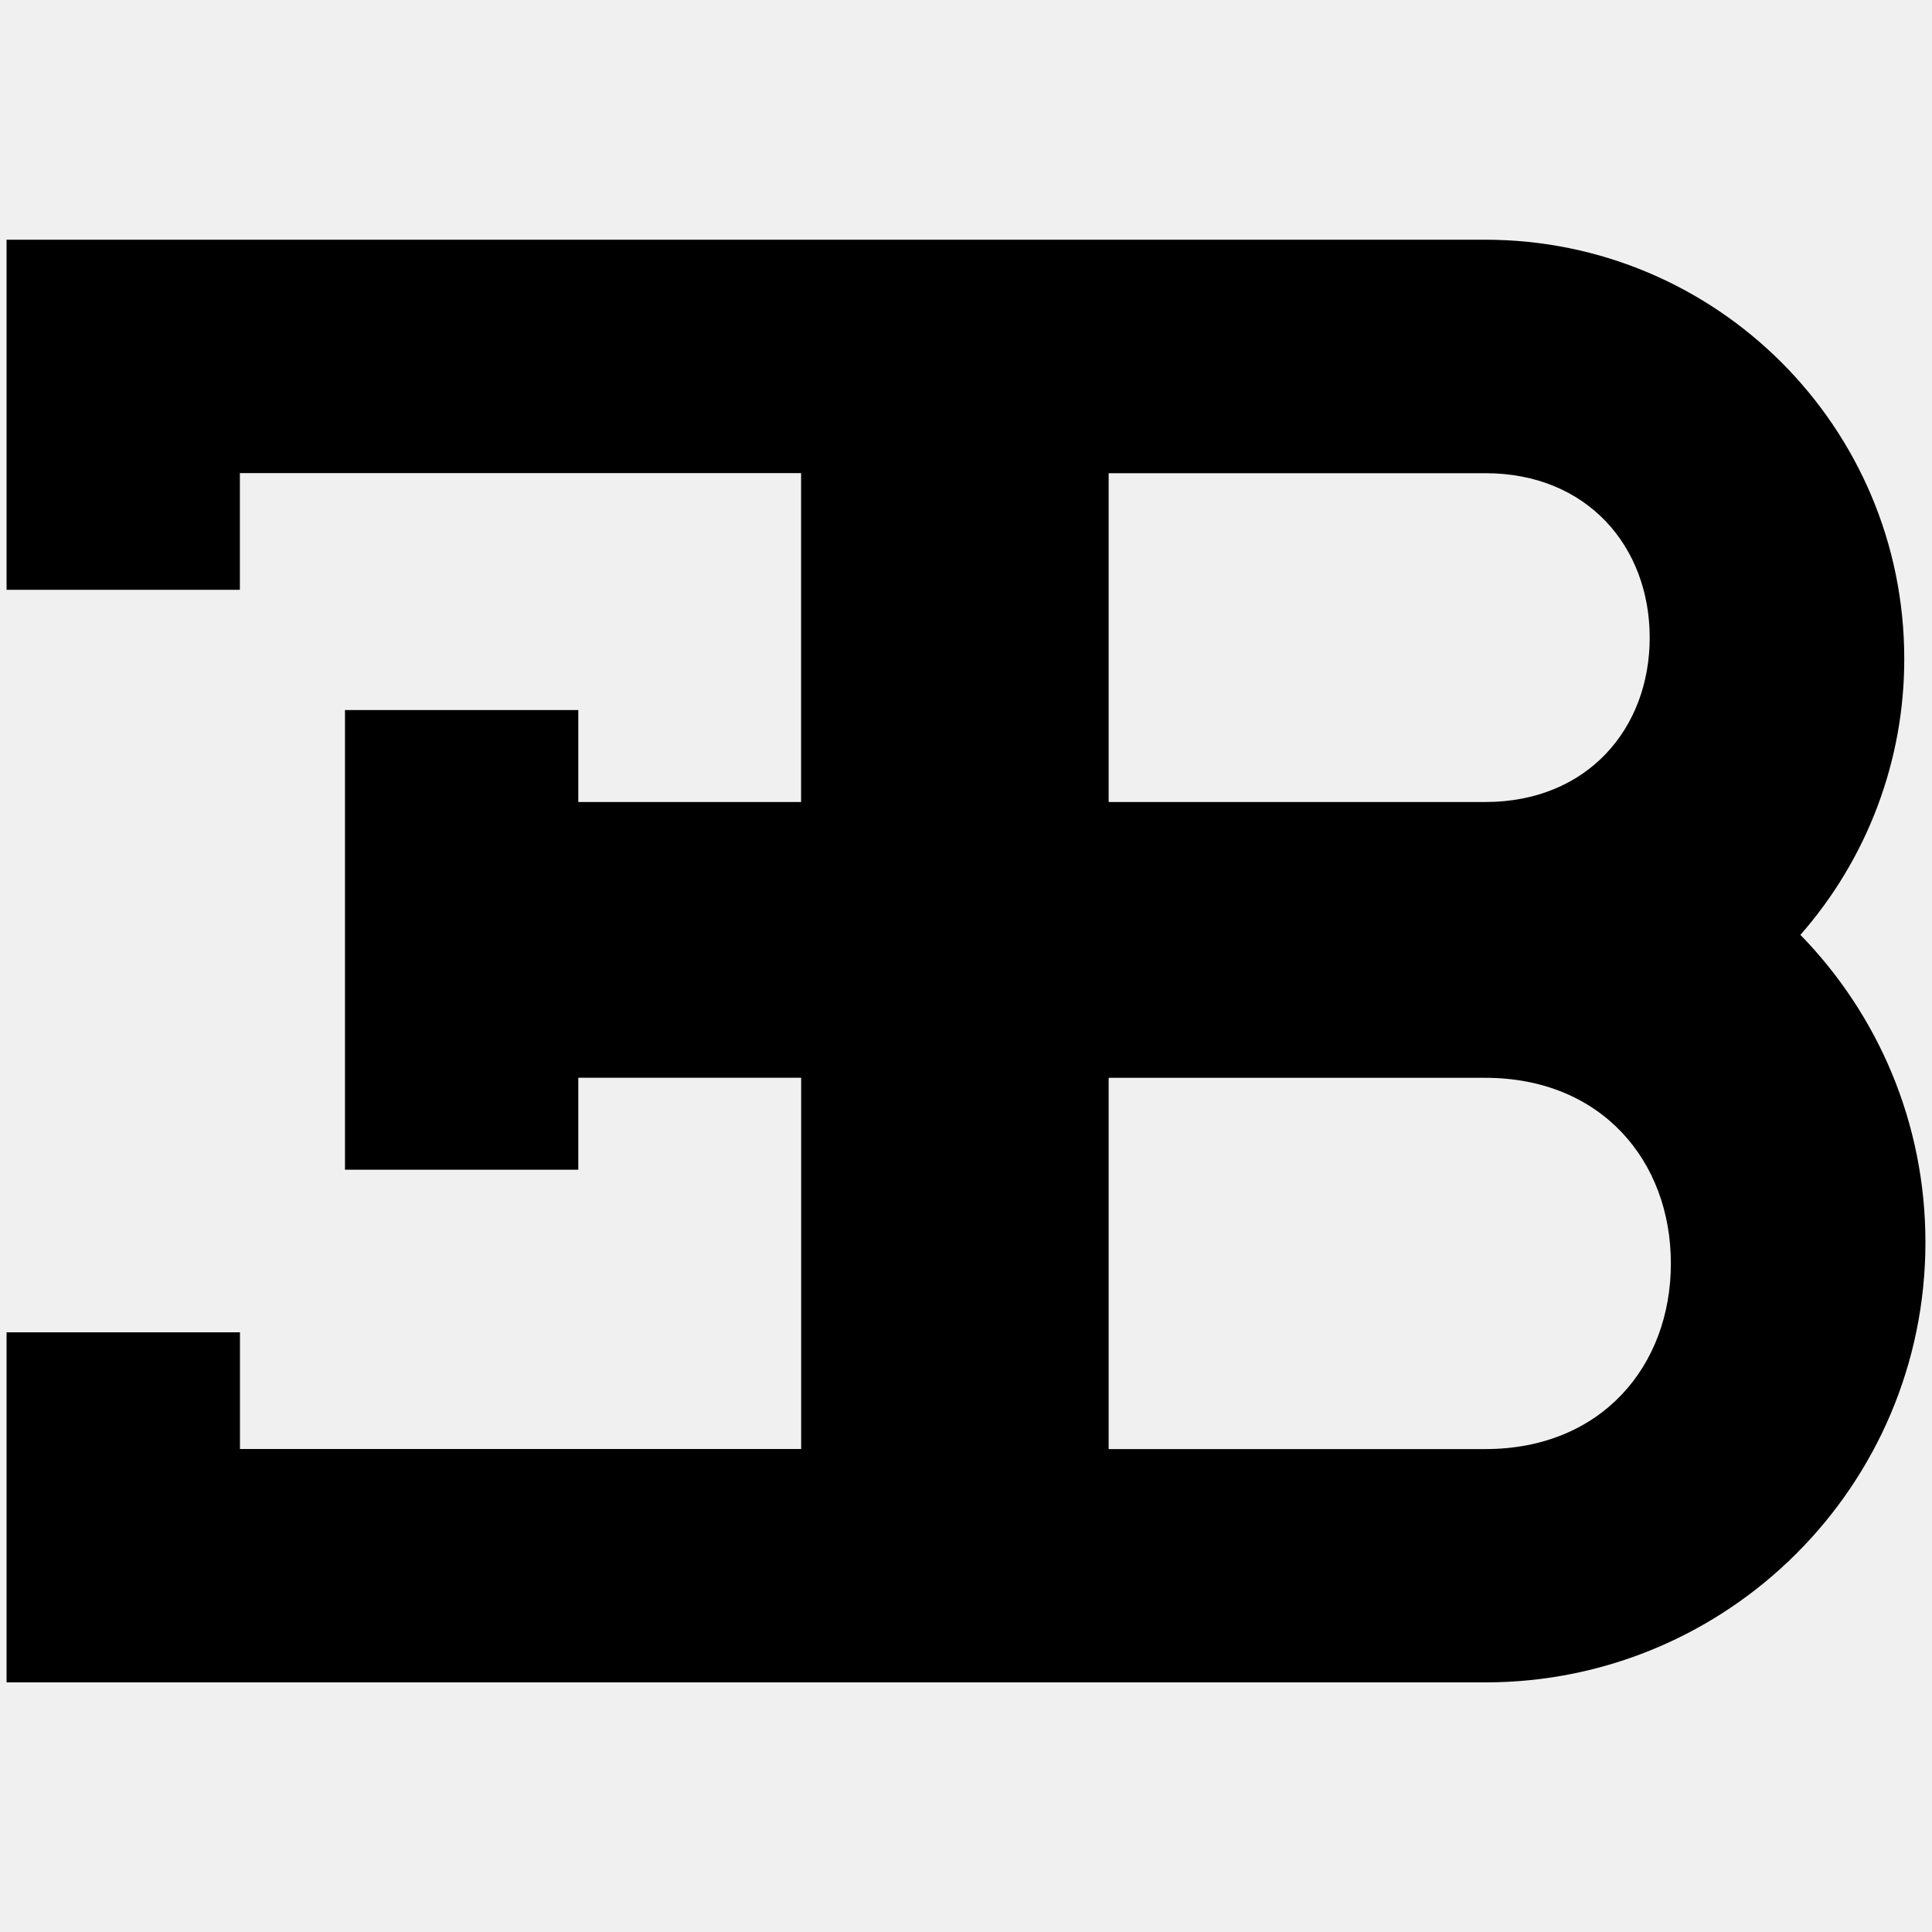
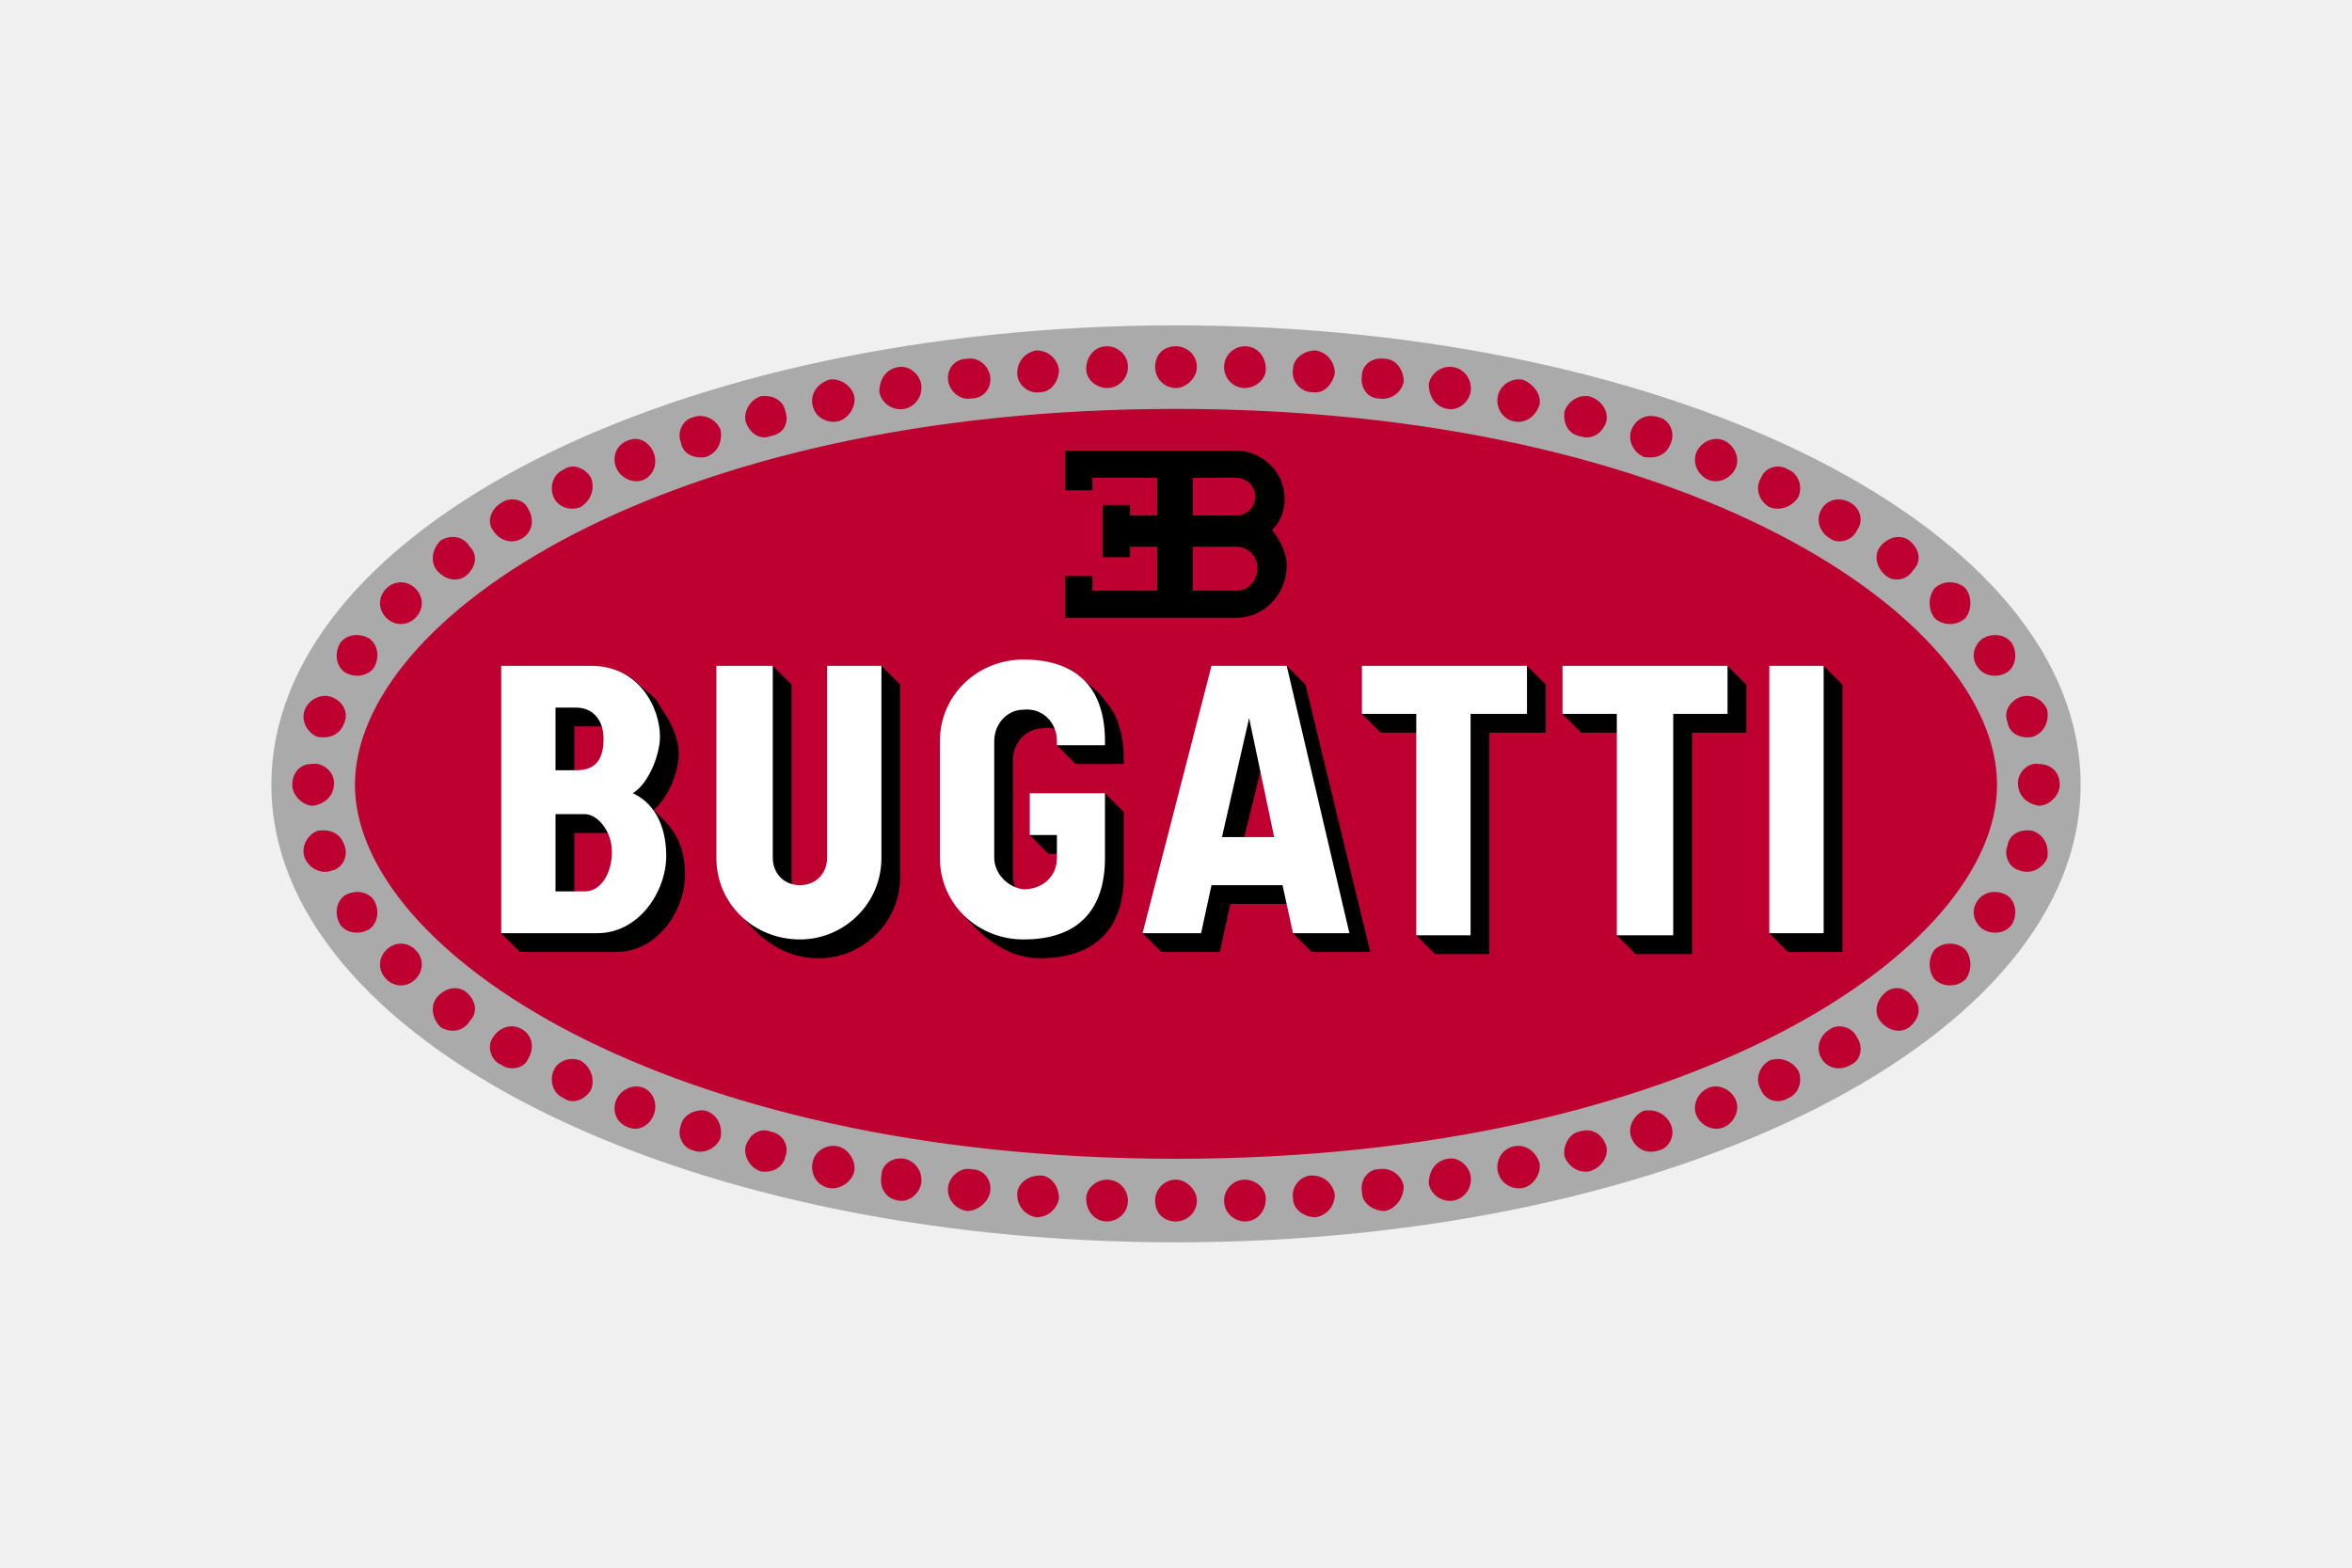
- <svg xmlns="http://www.w3.org/2000/svg" version="1.1" id="Layer_1" x="0px" y="0px" viewBox="0 0 2500 2500" style="enable-background:new 0 0 2500 2500;" xml:space="preserve" width="20px" height="20px">
-   <g>
-     <path d="M1921.9,1875.1c150.3,0,240.2-107.5,240.2-240.2c0-132.7-89.9-240.2-240.2-240.2h-487.3v480.4H1921.9z M1921.9,1037.8   c132.3,0,212.8-95.2,212.8-212.7c0-117.5-80.5-212.8-212.8-212.8h-487.3v425.5H1921.9z M748.3,1394.6v119H446.4V918.8h301.9v119   h288.3V612.2H310.4v151H8.5l0-151v-302h1913.4c299.4,0,542.2,242.7,542.2,542.2c0.2,131.5-47.6,258.5-134.4,357.3   c100.1,102.6,161.8,243,161.8,397.7c0,314.6-255,569.6-569.6,569.6H8.5l0-302v-151h302v151h726.2v-480.4L748.3,1394.6L748.3,1394.6   z" />
-   </g>
+ <svg xmlns="http://www.w3.org/2000/svg" height="800" width="1200" version="1.0" viewBox="-45.239 -38.221 392.07 229.329">
+   <path d="M150.796 151.145c-83.93 0-149.055-34.13-149.055-74.527 0-40.747 65.124-74.876 149.055-74.876 83.583 0 149.056 34.13 149.056 74.876 0 40.398-65.473 74.527-149.056 74.527z" fill="#be0030" />
+   <path d="M0 76.617C0 34.13 67.214 0 150.796 0s150.796 34.13 150.796 76.617c0 42.14-67.214 76.269-150.796 76.269S0 118.756 0 76.617zM150.796 13.93c-85.324 0-136.867 34.826-136.867 62.687 0 27.513 51.543 62.339 136.867 62.339 85.323 0 136.866-34.826 136.866-62.339 0-27.86-51.542-62.687-136.866-62.687zm-8.01-6.965c0-2.09-1.741-3.482-3.483-3.482-2.09 0-3.482 1.74-3.482 3.83 0 1.742 1.741 3.135 3.482 3.135 2.09 0 3.483-1.742 3.483-3.483zm-11.493.348c-.348-1.74-1.74-3.134-3.83-3.134-1.742.348-3.135 1.741-3.135 3.831 0 1.741 1.741 3.483 3.83 3.134 1.742 0 3.135-1.741 3.135-3.83zm-11.492 1.045c-.349-1.741-2.09-3.134-3.831-2.786-2.09 0-3.483 1.741-3.134 3.831.348 1.741 2.09 3.134 3.83 2.786 2.09 0 3.483-1.741 3.135-3.83zm-11.493 1.393c-.348-1.741-2.09-3.134-3.83-2.786-2.09.348-3.135 2.09-3.135 4.18.348 1.74 2.09 3.134 4.18 2.785 1.74-.348 3.134-2.09 2.785-4.179zm-11.144 2.09c-.348-1.741-2.438-3.135-4.18-2.786-2.089.696-3.134 2.438-2.785 4.179.348 2.09 2.437 3.134 4.179 2.786 1.741-.348 3.134-2.438 2.786-4.18zM85.67 14.279c-.348-1.742-2.09-2.786-4.179-2.438-1.741.696-2.786 2.438-2.438 4.179.697 2.09 2.438 3.134 4.18 2.438 2.089-.349 3.134-2.09 2.437-4.18zm-10.796 3.134c-.696-1.741-2.786-2.786-4.527-2.09-1.741.349-2.786 2.438-2.09 4.18.349 2.09 2.438 2.786 4.18 2.437 2.09-.696 2.786-2.786 2.437-4.527zm-11.144 3.83c-.697-1.74-2.438-2.785-4.18-2.089-2.089.697-2.785 2.786-2.089 4.528.697 1.741 2.786 2.786 4.528 2.09 1.74-.697 2.437-2.787 1.74-4.528zm-10.448 4.18c-1.045-1.741-3.134-2.438-4.527-1.393-1.741.697-2.438 2.786-1.741 4.527.696 1.742 2.786 2.438 4.527 1.742 1.741-1.045 2.438-3.135 1.741-4.876zm-10.448 5.224c-.696-1.741-3.134-2.09-4.527-1.045-1.741 1.045-2.438 3.134-1.393 4.527 1.045 1.742 3.134 2.438 4.876 1.393 1.74-1.044 2.09-3.134 1.044-4.875zm-9.751 6.269c-1.045-1.742-3.134-2.09-4.876-1.045-1.393 1.393-1.74 3.482-.696 4.875 1.393 1.742 3.483 2.09 4.876 1.045 1.74-1.393 2.09-3.482.696-4.875zm-9.055 6.965c-1.393-1.393-3.482-1.393-4.875 0-1.393 1.393-1.393 3.482 0 4.875 1.393 1.393 3.482 1.393 4.875 0 1.393-1.393 1.393-3.482 0-4.875zm-7.661 8.358c-1.742-1.045-3.831-.697-4.876.697-1.045 1.74-.697 3.83.697 4.875 1.74 1.045 3.83.697 4.875-.696 1.045-1.742.697-3.831-.696-4.876zm-6.27 9.751c-1.74-.696-3.83.349-4.526 2.09-.697 1.741.348 3.83 2.09 4.527 2.089.348 3.83-.348 4.527-2.438.696-1.741-.349-3.482-2.09-4.179zm144.18 83.93c0-1.74-1.74-3.482-3.482-3.482-2.09 0-3.483 1.742-3.483 3.483 0 2.09 1.393 3.482 3.483 3.482 1.741 0 3.483-1.393 3.483-3.482zm-11.492 0c0-1.74-1.393-3.482-3.483-3.482-1.74 0-3.482 1.393-3.482 3.135 0 2.09 1.393 3.83 3.482 3.83 1.742 0 3.483-1.393 3.483-3.482zm-11.493-.347c0-2.09-1.393-3.831-3.134-3.831-2.09 0-3.83 1.393-3.83 3.134 0 2.09 1.392 3.483 3.134 3.831 2.09 0 3.482-1.393 3.83-3.134zm-11.492-1.045c.348-2.09-1.045-3.831-3.134-3.831-1.742-.348-3.483 1.045-3.831 2.786-.348 2.09 1.045 3.831 3.134 4.18 1.741 0 3.483-1.394 3.83-3.135zm-11.493-1.393c.349-2.09-1.044-3.831-2.786-4.18-2.09-.348-3.83 1.045-3.83 2.787-.349 2.09.696 3.83 2.785 4.179 1.742.348 3.483-1.045 3.831-2.786zm-11.144-2.09c.348-1.741-1.045-3.83-2.786-4.179-1.741-.348-3.83.697-4.18 2.786-.347 1.741.697 3.831 2.787 4.18 1.741.348 3.83-1.045 4.179-2.787zm-11.493-2.438c.697-1.74-.348-3.83-2.437-4.179-1.742-.696-3.483.348-4.18 2.438-.348 1.741.697 3.483 2.438 4.18 2.09.347 3.831-.697 4.18-2.439zm-10.796-3.134c.349-1.741-.348-3.83-2.438-4.527-1.74-.349-3.83.696-4.179 2.437-.696 1.742.349 3.831 2.09 4.18 1.741.696 3.83-.349 4.527-2.09zm-11.144-3.83c.697-1.742 0-3.832-1.741-4.528-1.742-.697-3.831.348-4.528 2.09-.696 1.74 0 3.83 2.09 4.527 1.741.696 3.483-.349 4.179-2.09zm-10.448-4.18c.697-1.741 0-3.83-1.74-4.876-1.742-.696-3.832 0-4.528 1.742-.697 1.741 0 3.83 1.74 4.527 1.394 1.045 3.484.348 4.528-1.393zm-10.448-5.224c1.045-1.741.697-3.83-1.044-4.875-1.742-1.045-3.831-.349-4.876 1.393-1.045 1.393-.348 3.83 1.393 4.527 1.393 1.045 3.83.696 4.527-1.045zm-9.75-6.268c1.392-1.393 1.044-3.483-.697-4.876-1.393-1.045-3.483-.697-4.876 1.045-1.045 1.393-.696 3.482.697 4.875 1.741 1.045 3.83.697 4.875-1.044zm-9.055-6.966c1.393-1.393 1.393-3.482 0-4.875-1.393-1.393-3.483-1.393-4.876 0-1.393 1.393-1.393 3.482 0 4.875 1.393 1.393 3.483 1.393 4.876 0zm-7.662-8.358c1.393-1.045 1.741-3.134.696-4.876-1.045-1.393-3.134-1.74-4.875-.696-1.393 1.045-1.742 3.134-.697 4.876 1.045 1.393 3.134 1.74 4.876.696zm-6.269-9.751c1.741-.348 2.786-2.438 2.09-4.18-.697-2.089-2.438-2.785-4.528-2.437-1.741.696-2.786 2.786-2.09 4.527.697 1.742 2.787 2.786 4.528 2.09zM6.965 80.1c2.09-.349 3.482-1.742 3.482-3.831 0-1.741-1.741-3.483-3.83-3.135-1.742 0-3.135 1.393-3.135 3.483 0 1.741 1.741 3.483 3.483 3.483zm287.662-6.965c-1.741-.349-3.482 1.393-3.482 3.134 0 2.09 1.393 3.482 3.482 3.83 1.742 0 3.483-1.74 3.483-3.482 0-2.09-1.393-3.482-3.483-3.482zm-1.044 11.144c-1.742-.348-3.831.348-4.18 2.438-.696 1.741.349 3.83 2.09 4.179 1.741.696 3.83-.348 4.527-2.09.349-1.741-.348-3.83-2.437-4.527zm-4.18 10.796c-1.74-1.045-3.83-.697-4.875.696-1.393 1.742-.697 3.831.696 4.876 1.742 1.045 3.831.697 4.876-.696 1.045-1.742.696-3.831-.697-4.876zm-6.965 9.055c-1.393-1.393-3.83-1.393-5.224 0-1.045 1.393-1.045 3.482 0 4.875 1.393 1.393 3.831 1.393 5.224 0 1.045-1.393 1.045-3.482 0-4.875zm-8.706 8.01c-1.045-1.742-3.135-2.09-4.528-1.045-1.741 1.393-2.09 3.483-1.044 4.876 1.393 1.74 3.482 2.09 4.875 1.044 1.741-1.393 2.09-3.482.697-4.875zm-9.403 6.617c-.697-1.742-3.135-2.438-4.528-1.393-1.74 1.044-2.437 3.134-1.393 4.875 1.045 1.741 3.135 2.09 4.876 1.045 1.741-.697 2.09-3.134 1.045-4.527zm-9.752 5.572c-1.044-1.742-3.134-2.438-4.875-1.742-1.742 1.045-2.438 3.135-1.393 4.876.696 1.741 2.786 2.438 4.527 1.393 1.741-.696 2.438-2.786 1.741-4.527zm-10.447 4.875c-.697-1.741-2.786-2.786-4.528-2.09-1.741.697-2.786 2.787-2.09 4.528.697 1.741 2.787 2.786 4.528 2.09 1.741-.697 2.786-2.786 2.09-4.528zm-10.796 4.18c-.697-1.742-2.438-2.787-4.528-2.438-1.741.696-2.786 2.786-2.09 4.527.697 1.741 2.439 2.786 4.528 2.09 1.741-.349 2.786-2.438 2.09-4.18zm-10.797 3.482c-.696-2.09-2.437-3.134-4.527-2.438-1.741.348-2.786 2.438-2.438 4.18.697 1.74 2.438 2.785 4.18 2.437 2.089-.696 3.134-2.438 2.785-4.179zm-11.144 2.786c-.696-2.09-2.438-3.134-4.179-2.786-2.09.348-3.134 2.438-2.786 4.18.348 1.74 2.09 3.134 4.18 2.785 1.74-.348 3.133-2.438 2.785-4.179zm-11.492 2.09c-.349-1.742-2.09-3.135-3.831-2.786-2.09.348-3.135 2.09-3.135 4.179.349 1.741 2.09 3.134 4.18 2.786 1.74-.348 3.134-2.09 2.786-4.18zm-11.145 1.741c-.348-1.741-2.09-3.134-4.179-2.786-1.741 0-3.134 1.741-2.786 3.83 0 1.742 1.741 3.135 3.831 3.135 1.741-.348 3.134-2.09 3.134-4.179zm-11.492 1.393c-.348-1.741-1.742-3.134-3.831-3.134-1.741 0-3.483 1.741-3.134 3.83 0 1.742 1.74 3.135 3.83 3.135 1.742-.348 3.135-1.741 3.135-3.83zm-11.493.697c0-1.742-1.741-3.135-3.482-3.135-2.09 0-3.483 1.742-3.483 3.483 0 2.09 1.741 3.483 3.483 3.483 2.09 0 3.482-1.742 3.482-3.831zM147.313 6.966c0 1.741 1.393 3.482 3.483 3.482 1.741 0 3.483-1.74 3.483-3.482 0-2.09-1.742-3.483-3.483-3.483-2.09 0-3.483 1.393-3.483 3.483zm11.493 0c0 1.741 1.393 3.482 3.483 3.482 1.74 0 3.482-1.393 3.482-3.134 0-2.09-1.393-3.83-3.482-3.83-1.742 0-3.483 1.392-3.483 3.482zm11.493.348c-.349 2.09 1.393 3.831 3.134 3.831 2.09.348 3.482-1.393 3.83-3.134 0-2.09-1.392-3.483-3.134-3.831-2.09 0-3.83 1.393-3.83 3.134zM181.79 8.36c-.348 2.09 1.045 3.83 2.786 3.83 2.09.349 3.83-1.044 4.18-2.785 0-2.09-1.394-3.831-3.135-3.831-2.09-.348-3.831 1.045-3.831 2.786zm11.144 1.393c0 2.09 1.045 3.83 3.135 4.179 1.741.348 3.482-1.045 3.83-2.786.349-2.09-1.044-3.83-2.785-4.18-2.09-.347-3.831 1.046-4.18 2.787zm11.493 2.09c-.348 1.74.697 3.83 2.786 4.179 1.741.348 3.483-.697 4.18-2.787.347-1.74-1.046-3.482-2.787-4.179-2.09-.348-3.83 1.045-4.179 2.786zm11.144 2.437c-.348 2.09.697 3.831 2.438 4.18 2.09.696 3.83-.349 4.527-2.438.349-1.742-.696-3.483-2.786-4.18-1.74-.348-3.482.697-4.179 2.438zm11.145 3.135c-.697 1.74.348 3.83 2.09 4.527 2.089.348 3.83-.348 4.527-2.438.696-1.741-.349-3.83-2.09-4.179-2.09-.697-3.83.348-4.527 2.09zm10.796 3.83c-.697 1.742.348 3.831 2.09 4.528 1.74.696 3.83-.348 4.527-2.09.696-1.741-.349-3.83-2.09-4.527-1.741-.697-3.83.348-4.527 2.09zm10.796 4.18c-1.045 1.74-.349 3.83 1.393 4.875 1.741.697 3.83 0 4.875-1.741.697-1.741 0-3.83-1.74-4.528-1.742-1.044-3.832-.348-4.528 1.394zm10.1 5.224c-1.045 1.74-.349 3.83 1.392 4.875 1.393 1.045 3.831.348 4.528-1.393 1.044-1.393.696-3.482-1.045-4.527-1.741-1.045-3.831-.697-4.876 1.045zm9.75 6.268c-1.044 1.393-.696 3.483 1.045 4.876 1.393 1.045 3.483.696 4.528-1.045 1.393-1.393 1.044-3.483-.697-4.876-1.393-1.044-3.483-.696-4.876 1.045zm9.055 6.965c-1.045 1.393-1.045 3.483 0 4.876 1.393 1.393 3.831 1.393 5.224 0 1.045-1.393 1.045-3.483 0-4.876-1.393-1.393-3.83-1.393-5.224 0zm8.01 8.358c-1.393 1.045-2.09 3.135-.696 4.876 1.045 1.393 3.134 1.742 4.875.697 1.393-1.045 1.742-3.135.697-4.876-1.045-1.393-3.134-1.741-4.876-.697zm6.269 9.752c-1.741.696-2.786 2.438-2.09 4.179.349 2.09 2.438 2.786 4.18 2.438 2.089-.697 2.786-2.786 2.437-4.528-.696-1.74-2.786-2.786-4.527-2.09z" fill="#aaa" />
+   <path d="M165.423 72.09l-3.483 14.279h-4.527l4.527-21.244c.349-.697 1.742-.697 2.09.348l1.393 6.617zm4.875 24.378h-10.447l-1.742 8.01h-9.751l-3.134-3.135 1.393-.696h7.313l2.09-8.358h13.234l1.044 4.179zm3.135 8.01l-3.135-3.135 1.045-.696h7.314l-10.1-43.184.697-.697 3.134 3.135 10.796 44.577h-9.751zm18.458-36.568h-6.965l-3.134-3.134.696-.696h9.403zm2.09 36.916l-3.134-3.134 1.044-1.045h7.314V64.08h9.055v-6.617l1.044-.697 3.135 3.135v8.01h-9.403v36.915h-9.055zm31.343-36.916h-6.965l-3.134-3.134 1.044-.696h9.055zm2.09 36.916l-3.135-3.134 1.045-1.045h7.314V64.08h9.054v-6.617l1.045-.697 3.134 3.135v8.01h-9.054v36.915h-9.403zm23.333-4.179h7.313V57.463l.697-.697 3.134 3.135v44.577h-9.055l-3.134-3.134zM58.16 57.811a9.189 9.189 0 013.134 2.09c.696.696 1.74 1.393 2.786 2.438.696 1.044 1.044 1.74 1.741 2.786 1.393 2.09 2.09 4.527 2.09 6.268 0 3.134-1.742 7.314-4.18 9.403l1.742 1.742c2.09 2.09 3.482 4.875 3.482 9.054 0 5.92-4.527 12.886-11.492 12.886h-16.02l-3.135-3.134 1.045-.697h14.975c6.27 0 10.448-6.617 10.448-12.189 0-5.224-2.438-8.358-5.224-9.751l-1.393-.697 1.393-1.045c2.438-1.393 4.18-5.572 4.18-8.358 0-3.482-1.742-8.01-5.921-10.1l.348-.696zm-7.662 9.055v8.358h-3.831V62.687h4.179c2.786 0 4.876 1.741 5.572 4.875-.696-.696-1.393-.696-2.438-.696h-3.482zm0 17.761v10.796h-3.831V80.448h5.572c2.09 0 4.179 2.09 4.876 4.876-.349-.697-1.045-.697-1.742-.697h-4.875zm32.04-27.164l1.044-.697 3.135 3.135v32.04c0 .696 0 1.741.348 2.09-2.786-.349-4.527-2.439-4.527-5.225V57.463zm8.706 48.06c-3.482 0-6.269-1.045-9.403-3.483-2.09-1.741-4.18-4.527-4.527-5.224-.349 0-.697-1.045-1.045-1.741l.348-.348c2.09 4.179 6.617 6.965 11.493 6.965 6.965 0 12.885-5.92 12.885-12.886V57.463l.697-.697 3.134 3.135v32.04c0 7.661-6.269 13.582-13.582 13.582zm46.666-26.816l1.045-.697 3.135 3.135V91.94c0 8.358-4.528 13.582-13.93 13.582-3.135 0-5.921-1.045-9.055-3.483-2.09-1.741-4.528-4.527-4.876-5.224 0-.348-.348-1.045-1.045-2.09h.697c2.09 3.831 6.617 6.966 11.492 6.966 8.707 0 12.538-5.224 12.538-12.886v-10.1zm-5.92 9.403h-2.438l-3.134-3.135.697-1.044h4.875v4.179zm-.348-20.2c-.697-.696-2.09-1.044-3.134-.696-2.786 0-4.876 2.438-4.876 5.224v19.503c0 1.044.348 2.09 1.045 2.786-3.135-.697-4.876-3.135-4.876-5.92V69.303c0-3.135 2.09-5.92 5.572-6.269 3.135-.348 5.92 1.741 6.269 4.876zm10.448 5.224h-8.01L130.945 70l1.045-.696h5.92c0-5.224-1.74-9.403-5.92-11.493l.697-.696c.696.348 1.393 1.044 2.09 1.393 1.044 1.044 2.089 1.741 3.482 3.134 1.045 1.393 1.741 2.09 2.438 3.483 1.044 2.437 1.393 4.527 1.393 7.313v.697z" />
+   <path d="M47.363 81.493v12.885h4.876c2.786 0 4.527-3.134 4.527-6.617 0-3.482-2.437-6.268-4.527-6.268h-4.876zm0-17.762V74.18h3.483c3.134 0 4.527-1.741 4.527-5.224 0-3.482-2.09-5.224-4.527-5.224h-3.483zm12.886 14.28c3.134 1.392 5.572 4.875 5.572 10.447 0 5.92-4.527 12.885-11.492 12.885h-16.02V56.766h14.975c8.01 0 11.492 6.965 11.492 11.841 0 2.786-1.741 7.662-4.527 9.403zm32.388 10.795v-32.04h9.055v32.04c0 7.662-6.269 13.582-13.582 13.582-7.662 0-13.93-5.92-13.93-13.582v-32.04h9.402v32.04c0 2.438 1.742 4.528 4.528 4.528 2.786 0 4.527-2.09 4.527-4.528zm38.308 0v-3.83h-4.527V78.01h12.537v10.796c0 8.358-4.179 13.582-13.582 13.582-7.662 0-13.93-5.92-13.93-13.582V69.304c0-7.662 6.268-13.582 13.93-13.582 9.403 0 13.582 5.224 13.582 13.582V70h-8.01v-.696c0-3.135-2.438-5.572-5.572-5.224-2.786 0-4.876 2.438-4.876 5.224v19.502c0 2.438 2.09 4.876 4.876 5.224 3.134 0 5.572-2.09 5.572-5.224zm36.219-3.482l-4.179-19.851-4.527 19.85zm-21.94 16.02l11.493-44.578h12.537l10.448 44.578h-9.403l-1.742-8.01h-11.84l-1.742 8.01zm45.623-36.568h-9.055v-8.01h27.512v8.01h-9.403v36.916h-9.054zm33.433 0h-9.055v-8.01h27.512v8.01h-9.055v36.916h-9.403zm34.477 36.568h-9.055V56.766h9.055z" fill="#fff" />
+   <path d="M160.896 44.229c2.09 0 3.483-1.741 3.483-3.831 0-1.741-1.393-3.482-3.483-3.482h-7.313v7.313h7.313zm0-12.537a3.121 3.121 0 003.134-3.135 3.121 3.121 0 00-3.134-3.134h-7.313v6.269h7.313zm-17.761 5.224v1.74h-4.528V29.95h4.528v1.742h4.527v-6.269h-10.796v2.09h-4.527v-6.617h28.557c4.18 0 8.01 3.482 8.01 8.01 0 2.09-.696 3.83-2.09 5.223 1.394 1.742 2.438 3.831 2.438 5.92 0 4.876-3.83 8.707-8.358 8.707h-28.557v-6.965h4.527v2.438h10.796v-7.314h-4.527z" />
</svg>
